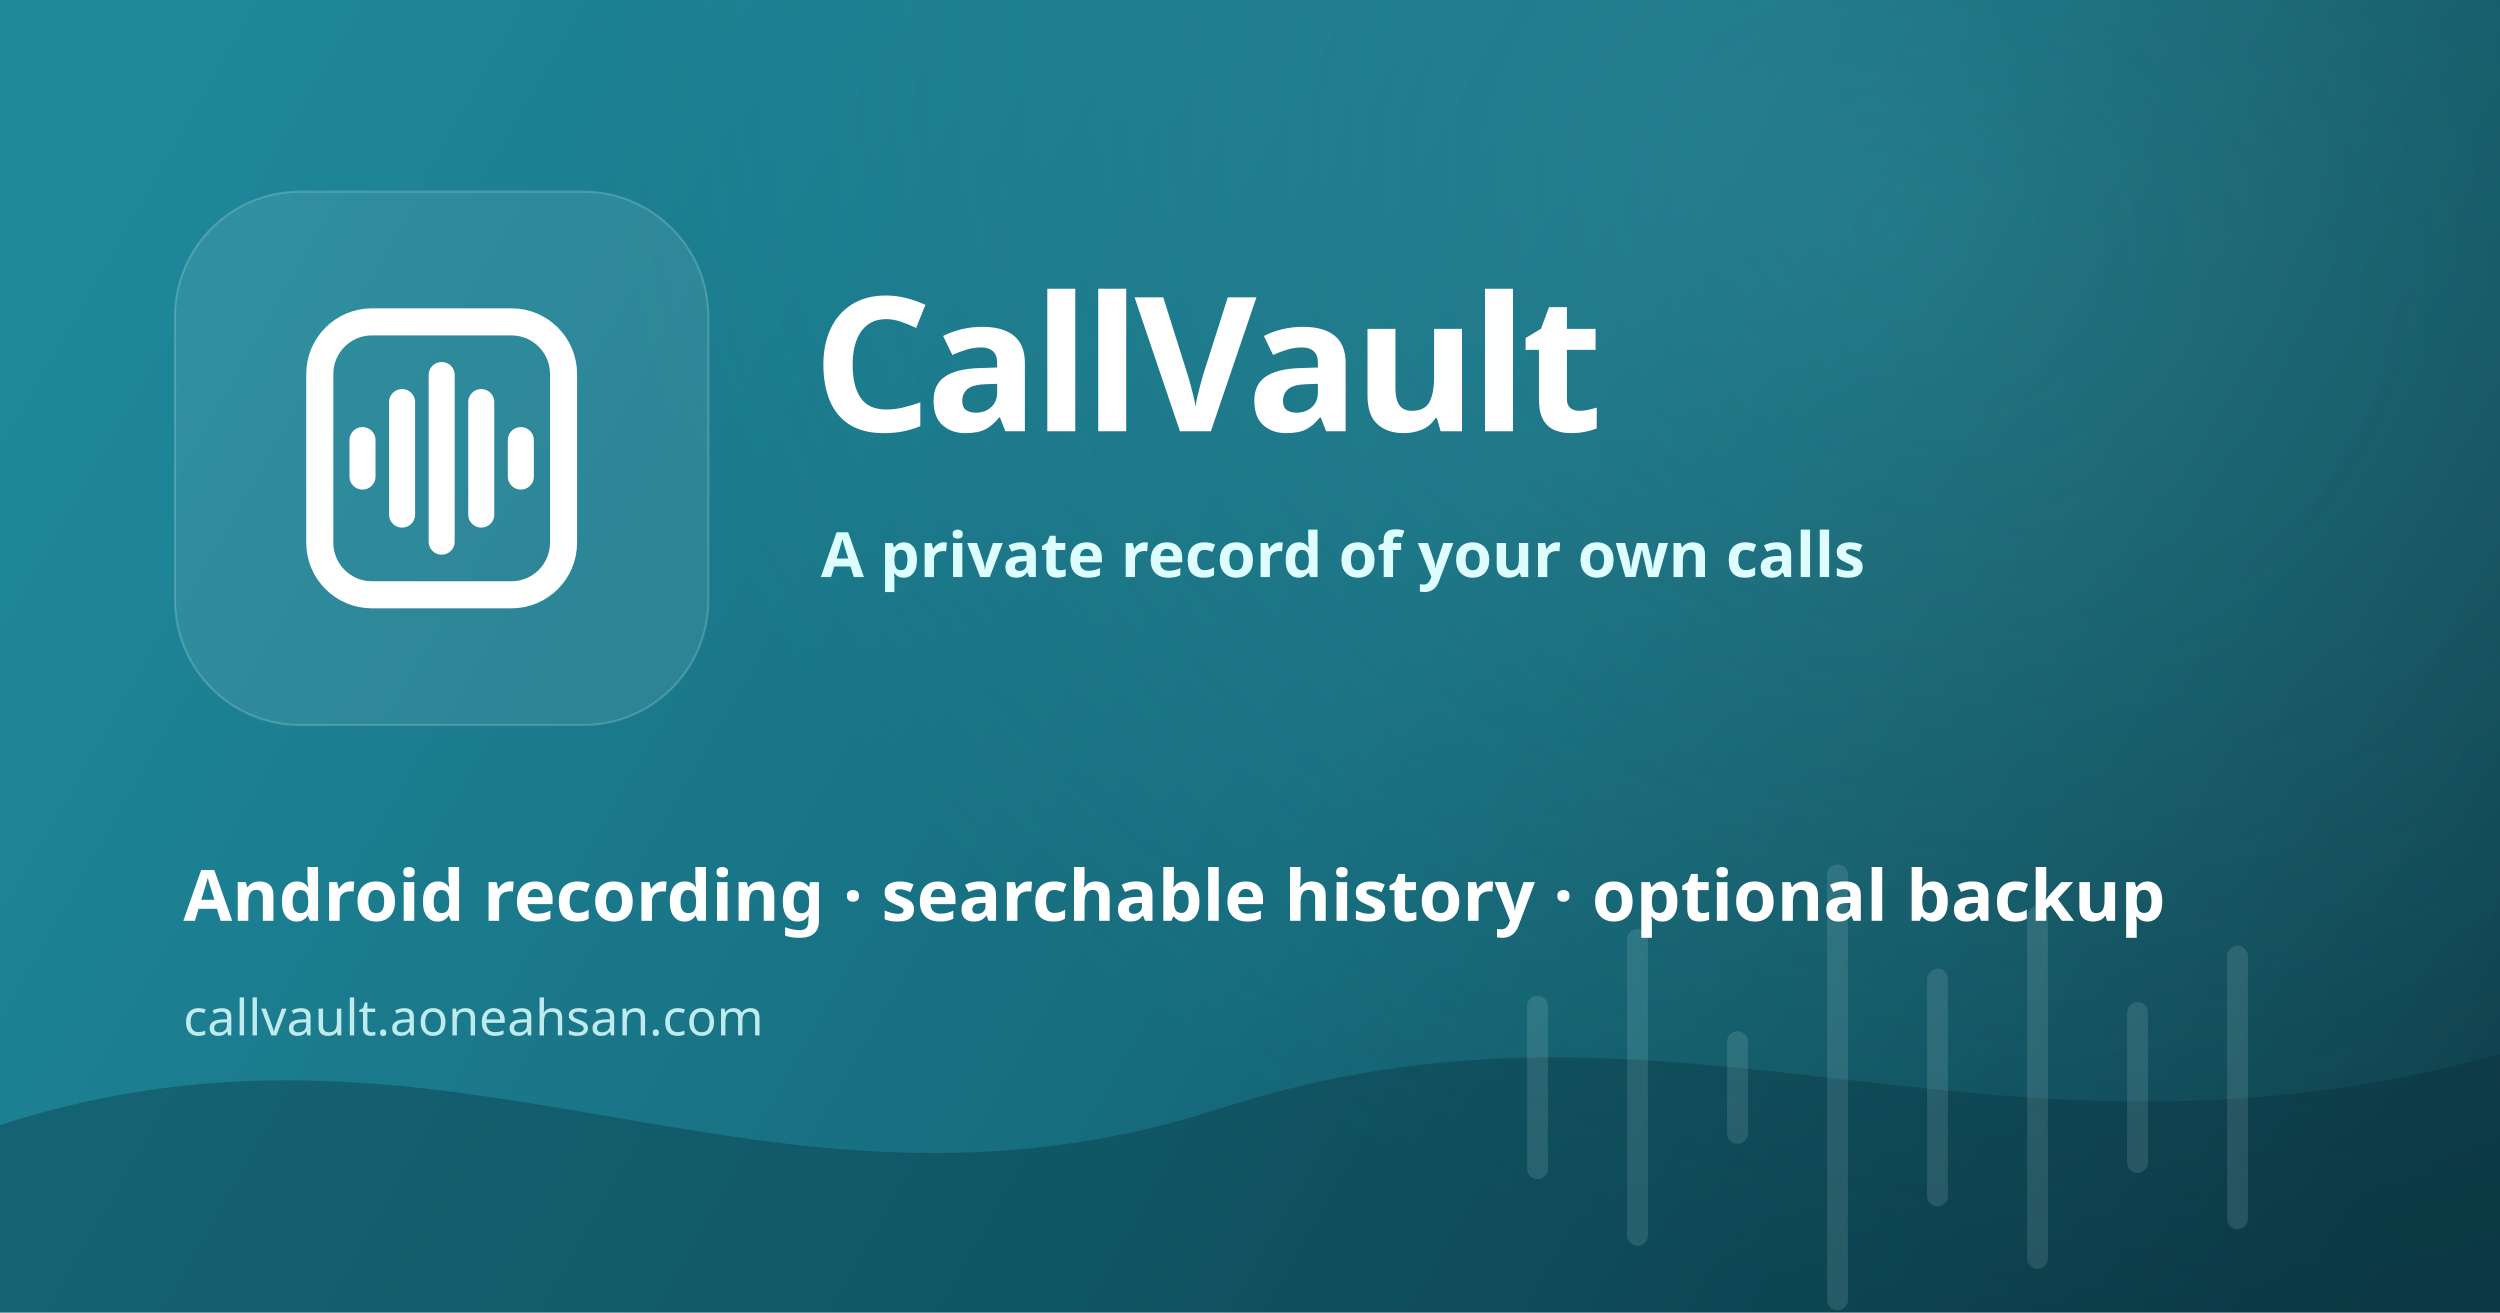
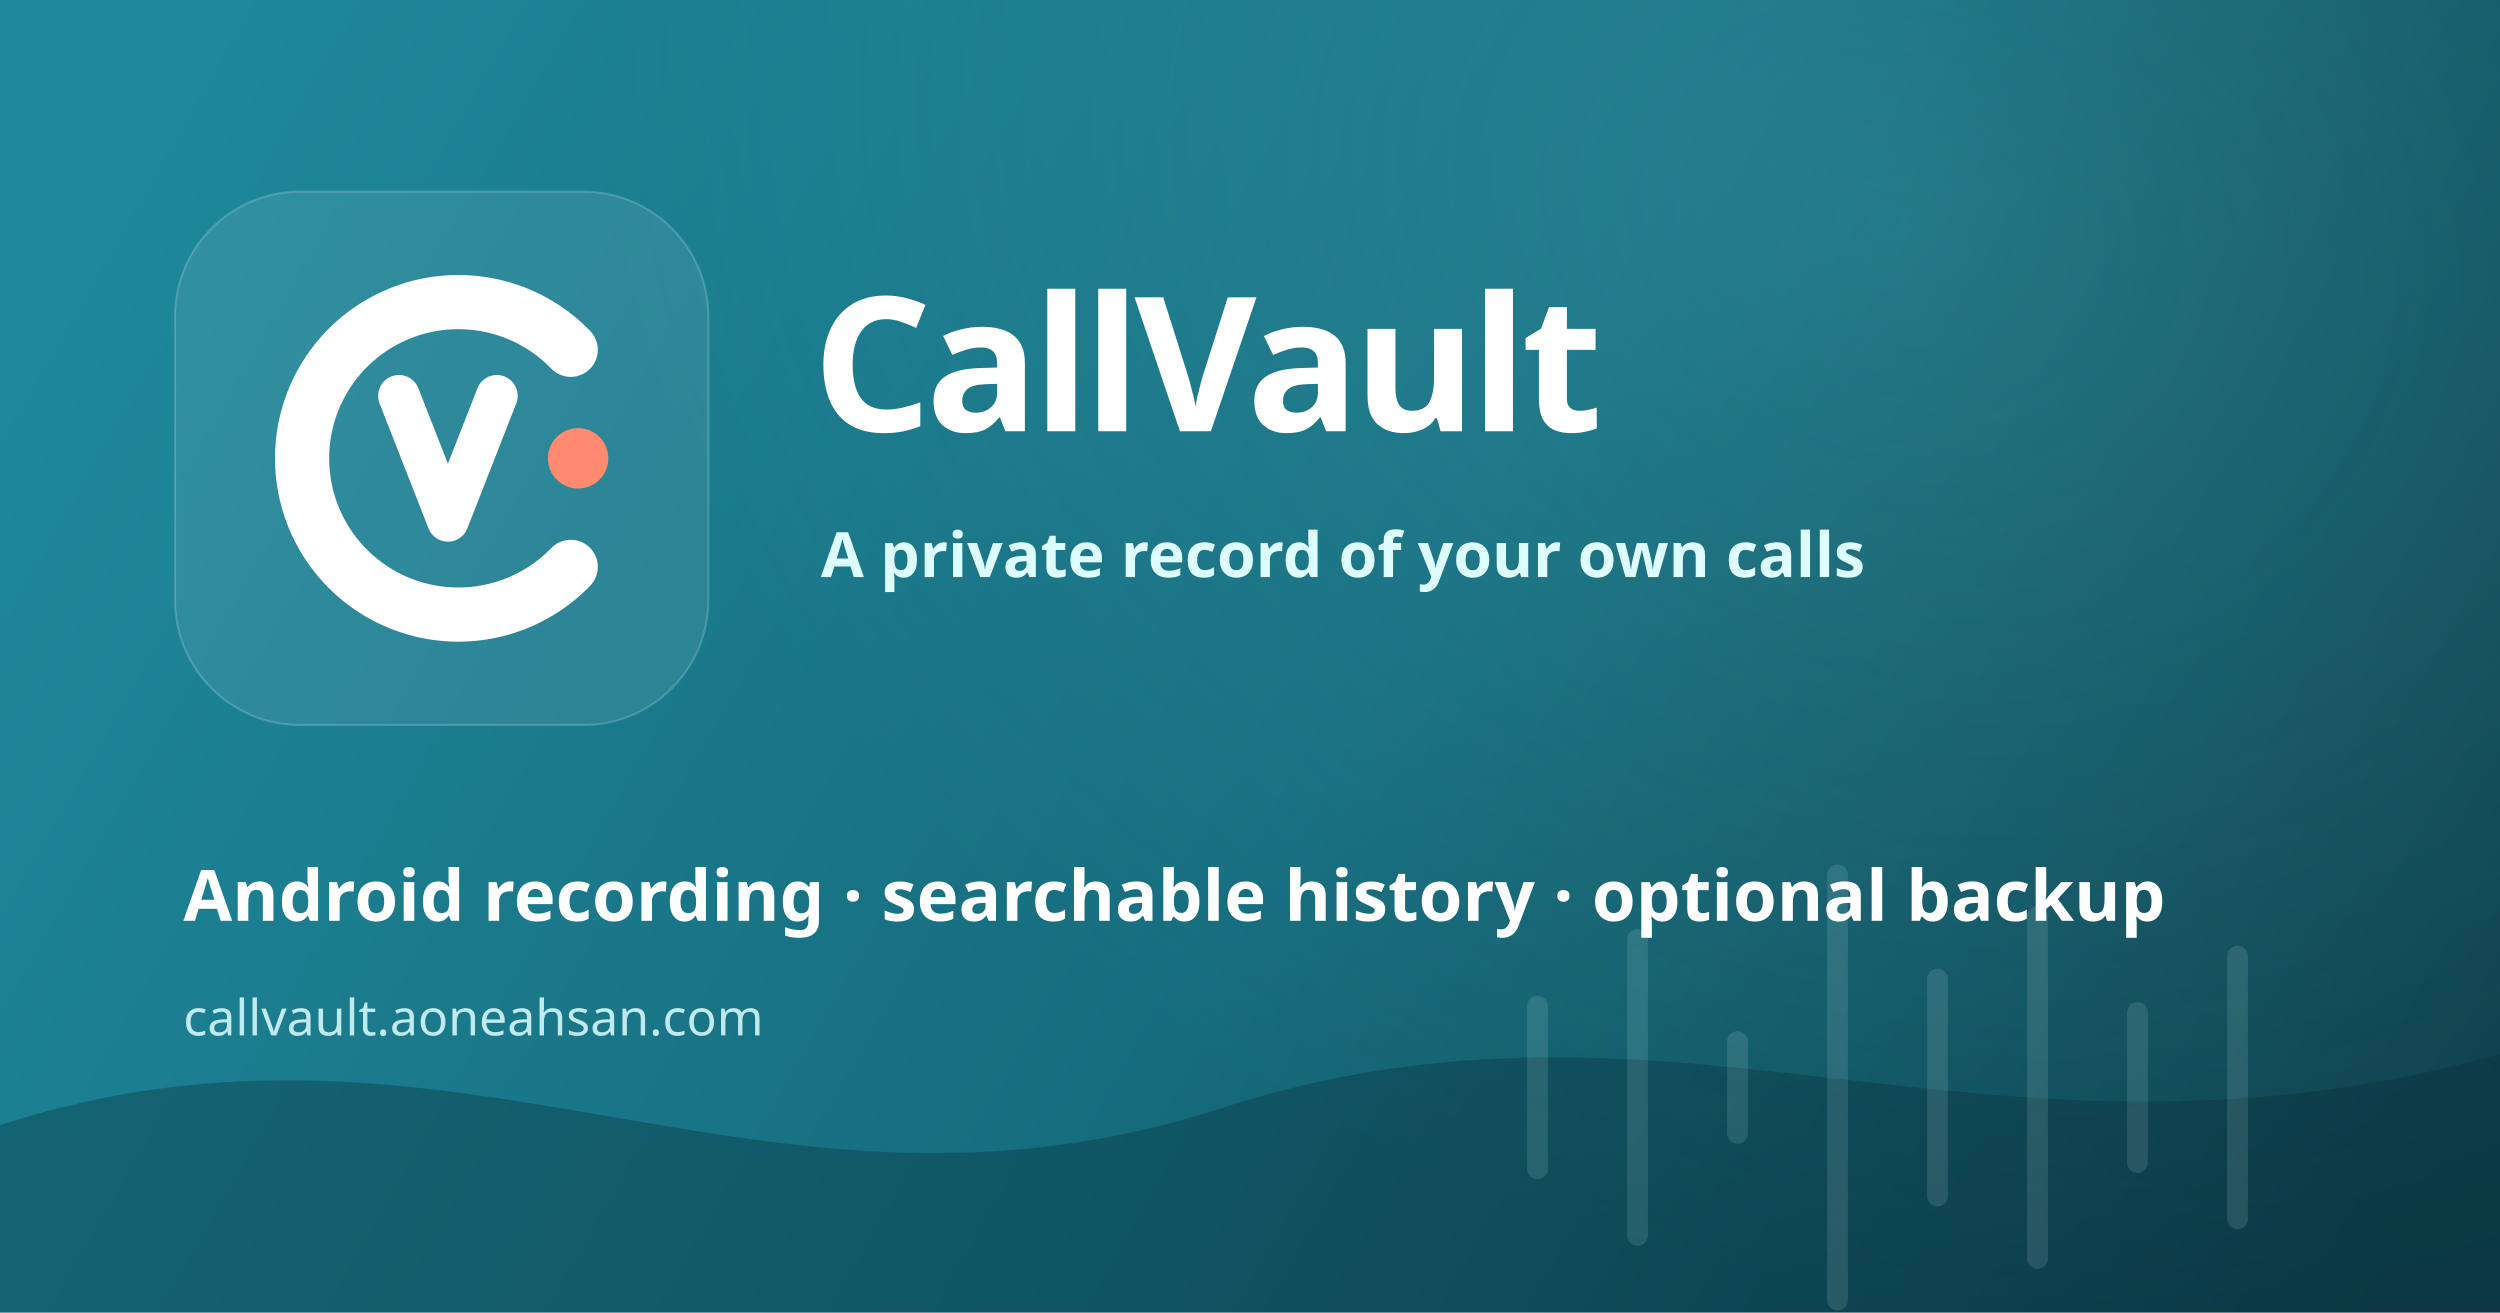
<svg xmlns="http://www.w3.org/2000/svg" width="1200" height="630" viewBox="0 0 1200 630" role="img" aria-label="CallVault — a private record of your own calls">
  <defs>
    <linearGradient id="bg" x1="72" y1="18" x2="1136" y2="630" gradientUnits="userSpaceOnUse">
      <stop stop-color="#1F899C" />
      <stop offset="0.54" stop-color="#166C7D" />
      <stop offset="1" stop-color="#0D3E4A" />
    </linearGradient>
    <radialGradient id="light" cx="0" cy="0" r="1" gradientTransform="translate(906 108) rotate(111) scale(506 642)" gradientUnits="userSpaceOnUse">
      <stop stop-color="#6CDFE8" stop-opacity="0.18" />
      <stop offset="1" stop-color="#6CDFE8" stop-opacity="0" />
    </radialGradient>
  </defs>
  <rect width="1200" height="630" fill="url(#bg)" />
  <rect width="1200" height="630" fill="url(#light)" />
  <path d="M0 540C220 469 366 603 586 532C806 461 953 574 1200 506V630H0Z" fill="#082E38" fill-opacity="0.34" />
  <g opacity="0.12" stroke="#E9FEFF" stroke-width="10" stroke-linecap="round">
    <path d="M738 483V561 M786 451V593 M834 500V544 M882 420V624 M930 470V574 M978 440V604 M1026 486V558 M1074 459V585" />
  </g>
  <rect x="84" y="92" width="256" height="256" rx="60" fill="#FFFFFF" fill-opacity="0.08" stroke="#DDFDFF" stroke-opacity="0.2" />
  <g transform="translate(84 92) scale(.25)" fill="none" stroke="#FFFFFF" stroke-linecap="round" stroke-linejoin="round">
-     <rect x="278" y="250" width="468" height="524" rx="100" stroke-width="52" />
-     <path d="M360 477V547 M436 404V620 M512 352V672 M588 404V620 M664 477V547" stroke-width="50" />
+     <path d="M759.8 303.6A300 300 0 1 0 759.8 720.4" stroke-width="104" />
+     <path d="M430 392L524 632L618 392" stroke-width="80" />
+     <circle cx="774" cy="512" r="58" fill="#FF8A70" stroke="none" />
  </g>
  <g font-family="Manrope, Avenir Next, Segoe UI, sans-serif">
    <text x="390" y="207" fill="#FFFFFF" font-size="90" font-weight="760" letter-spacing="-3">CallVault</text>
    <text x="394" y="277" fill="#DDFDFF" font-size="30" font-weight="580">A private record of your own calls</text>
    <text x="88" y="442" fill="#FFFFFF" font-size="34" font-weight="650">Android recording · searchable history · optional backup</text>
    <text x="88" y="497" fill="#BFEAEE" font-size="24" font-weight="520">callvault.aoneahsan.com</text>
  </g>
</svg>
